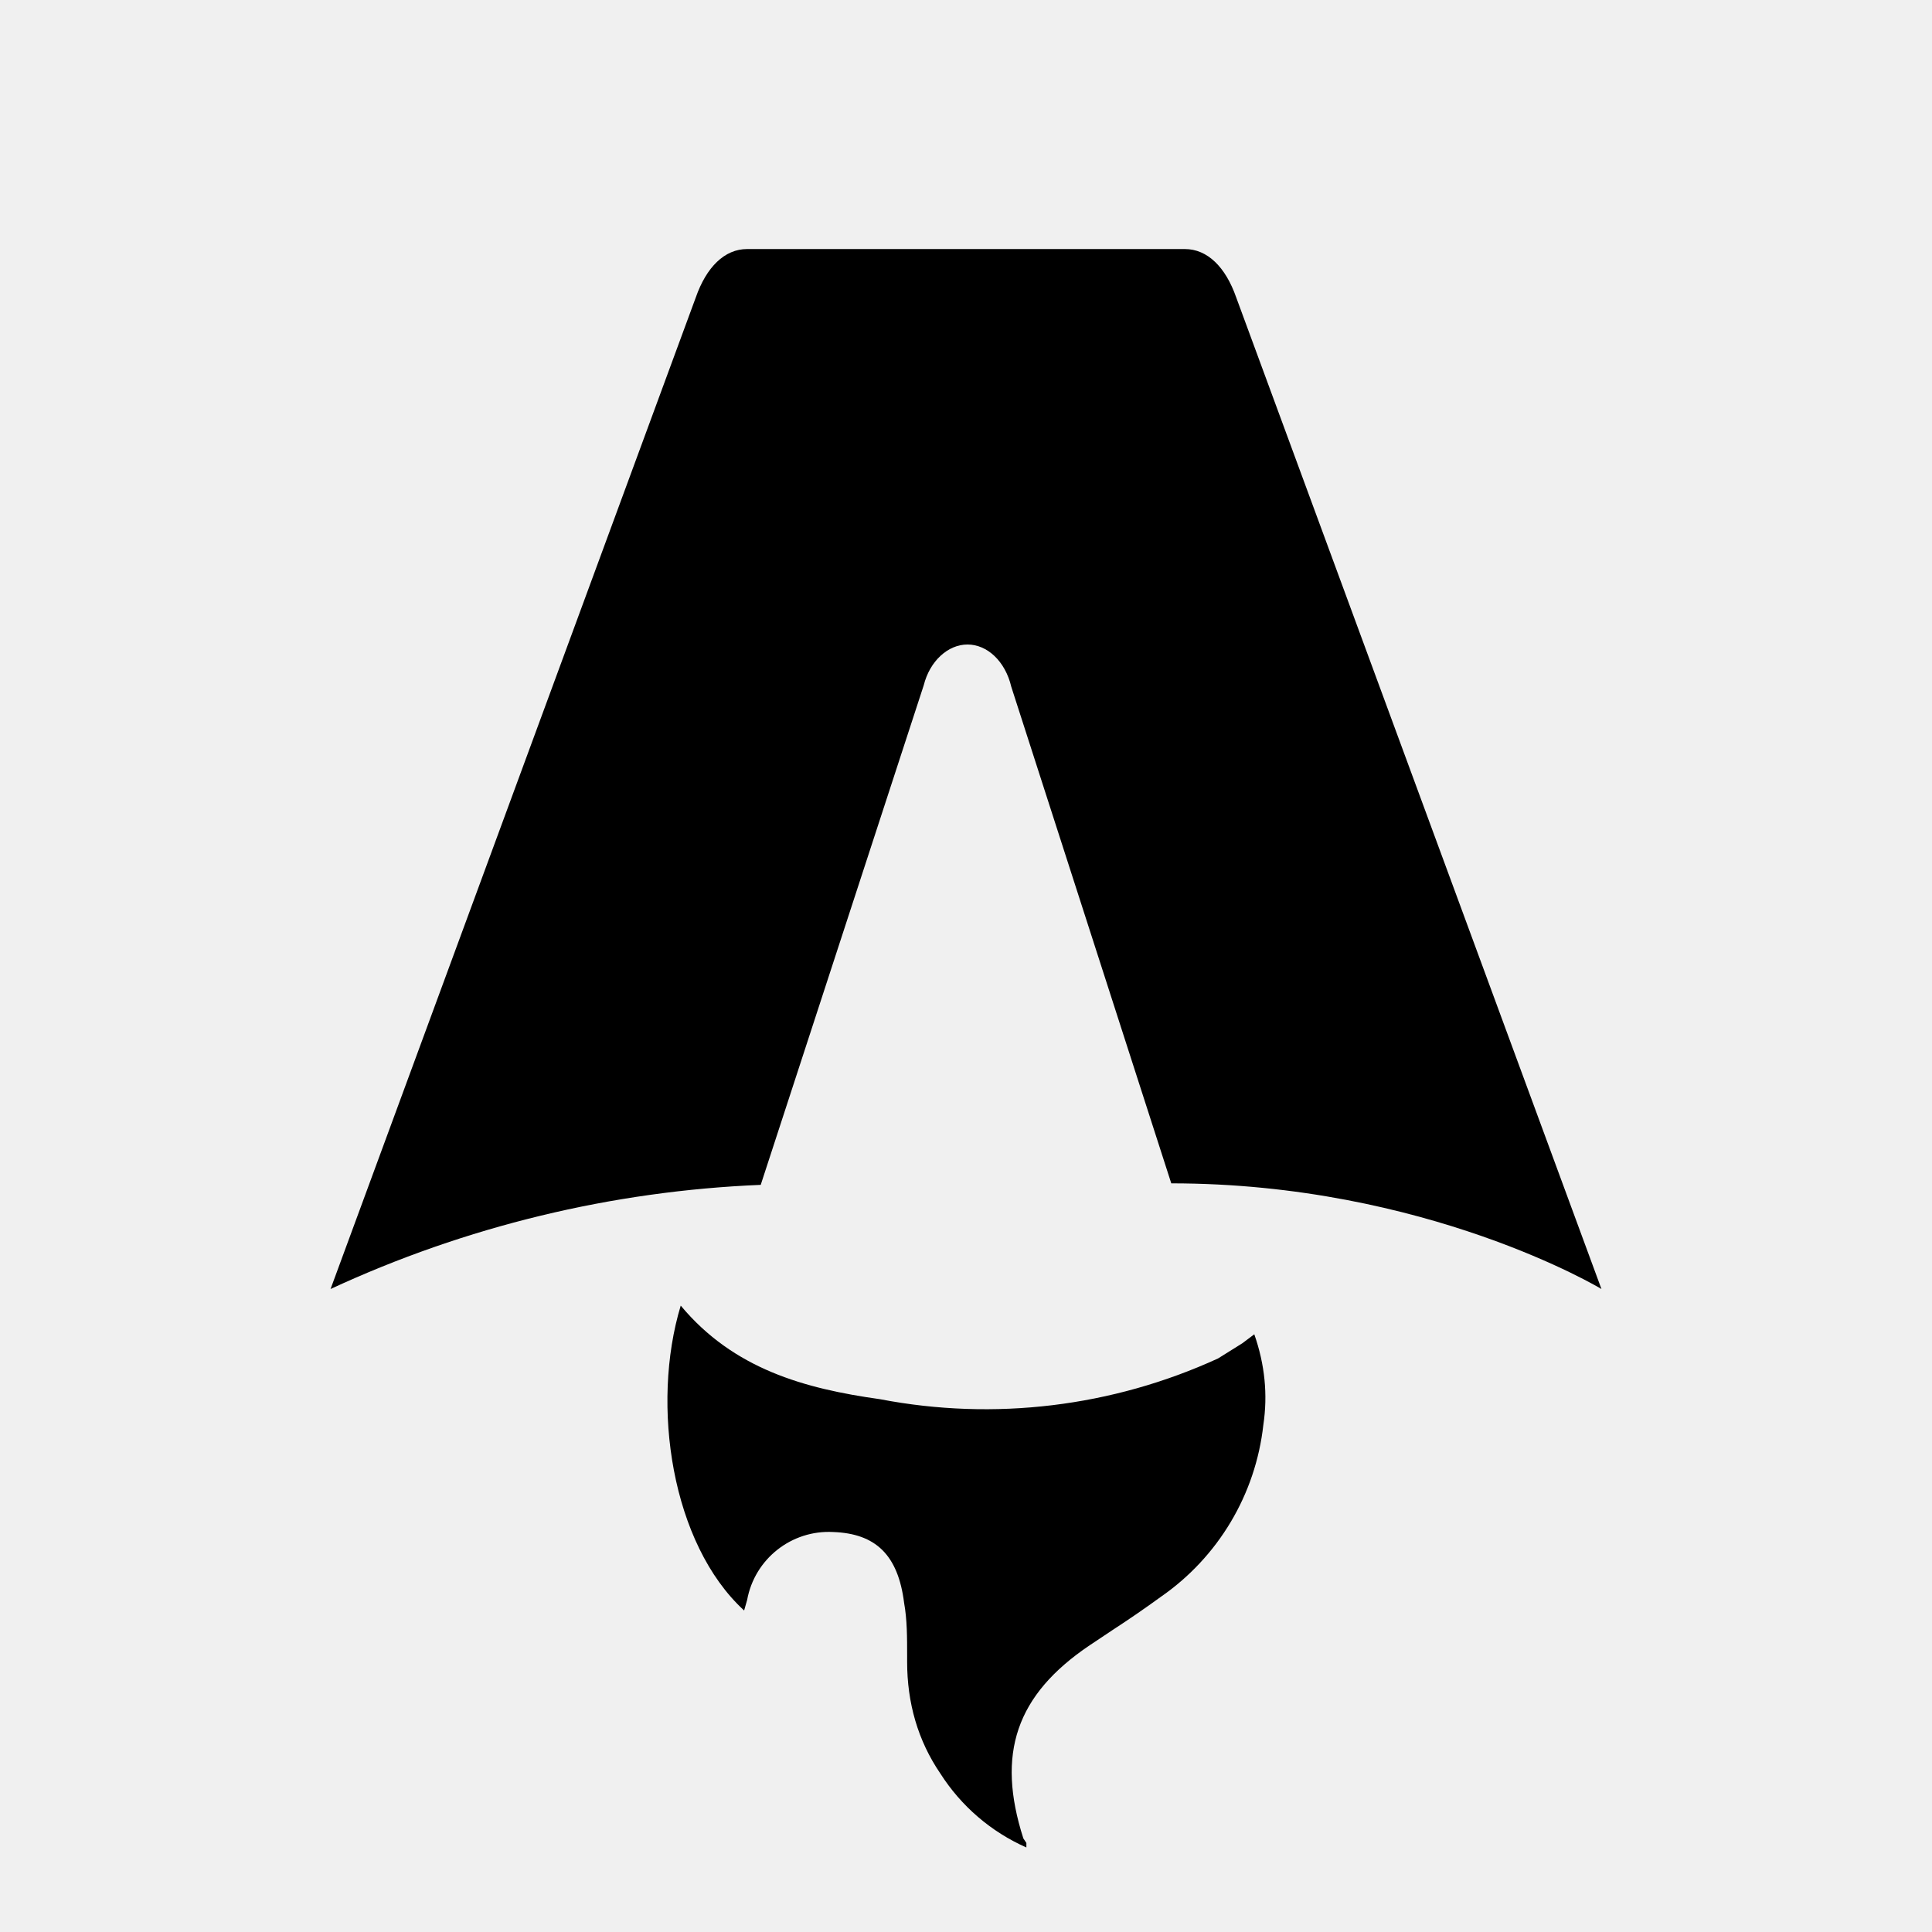
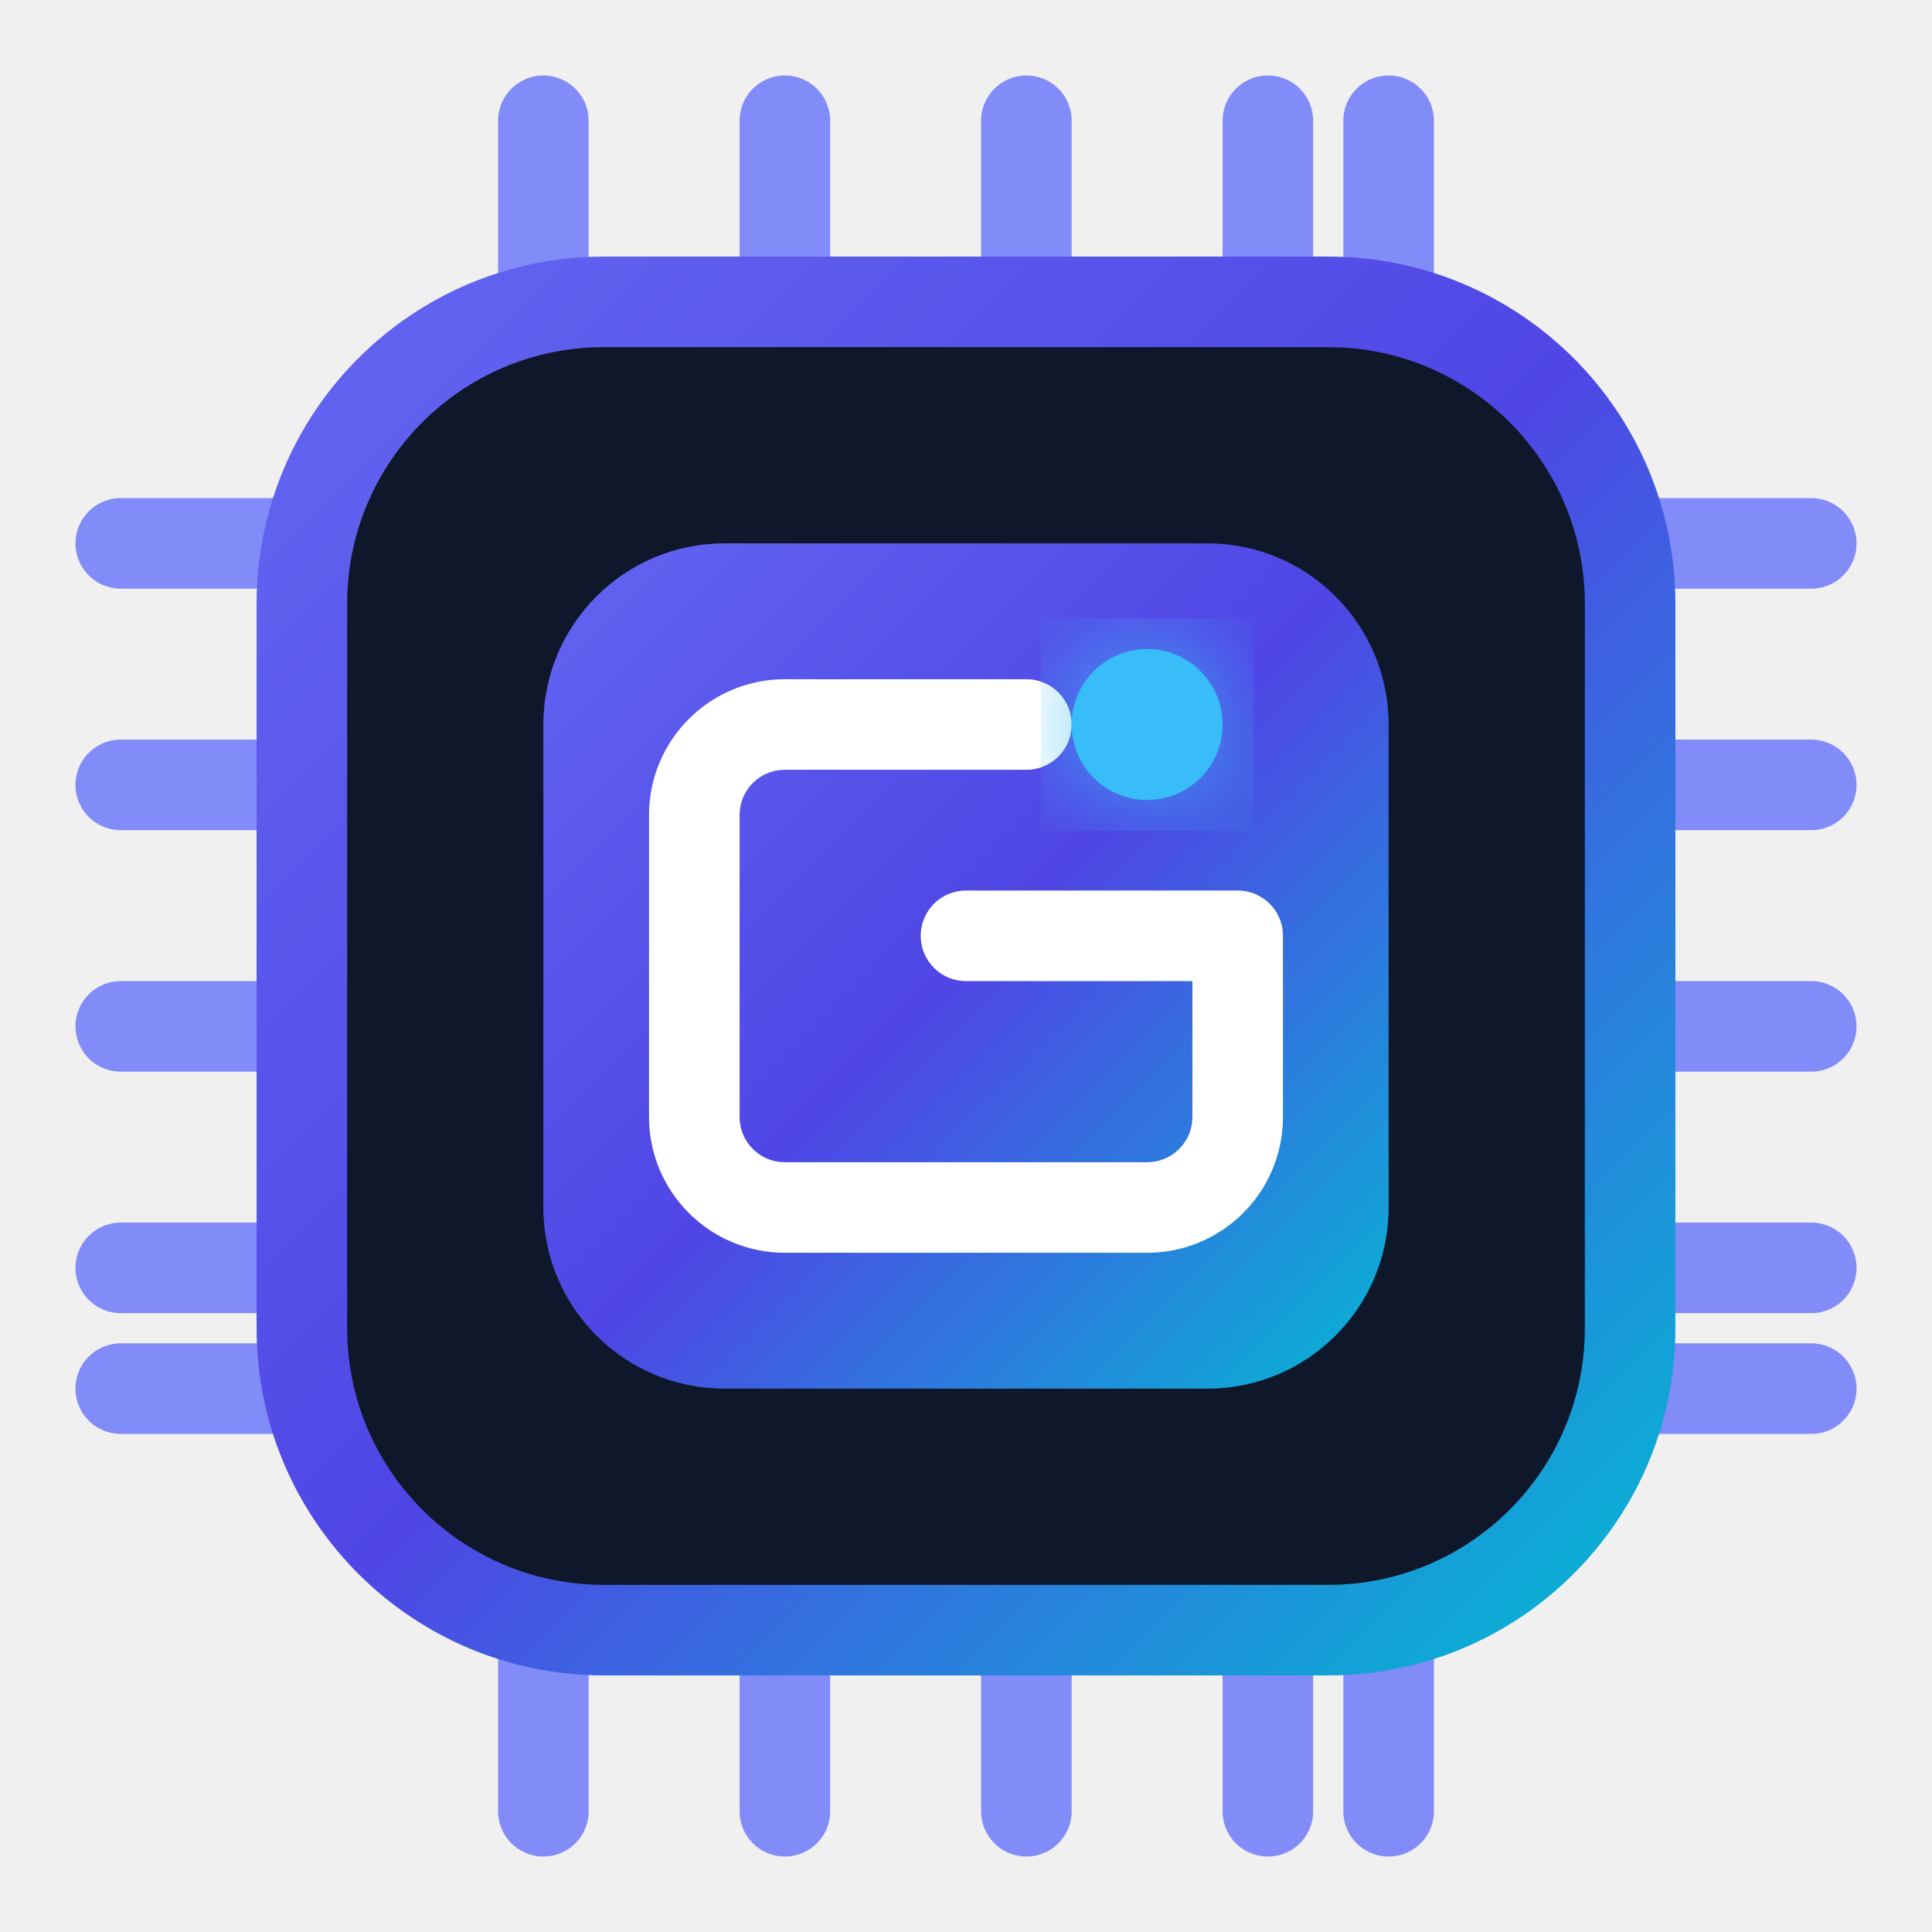
- <svg xmlns="http://www.w3.org/2000/svg" fill="none" viewBox="0 0 128 128">
-   <path d="M50.4 78.5a75.1 75.1 0 0 0-28.5 6.9l24.2-65.7c.7-2 1.9-3.2 3.4-3.2h29c1.5 0 2.7 1.2 3.4 3.2l24.2 65.7s-11.6-7-28.5-7L67 45.5c-.4-1.7-1.6-2.8-2.9-2.8-1.3 0-2.5 1.1-2.9 2.7L50.4 78.5Zm-1.1 28.2Zm-4.2-20.2c-2 6.6-.6 15.8 4.2 20.2a17.5 17.5 0 0 1 .2-.7 5.5 5.5 0 0 1 5.7-4.5c2.8.1 4.3 1.5 4.7 4.7.2 1.1.2 2.3.2 3.5v.4c0 2.7.7 5.2 2.2 7.4a13 13 0 0 0 5.7 4.9v-.3l-.2-.3c-1.8-5.6-.5-9.5 4.4-12.8l1.5-1a73 73 0 0 0 3.2-2.2 16 16 0 0 0 6.8-11.4c.3-2 .1-4-.6-6l-.8.6-1.6 1a37 37 0 0 1-22.4 2.7c-5-.7-9.7-2-13.2-6.2Z" />
-   <style>
-         path { fill: #000; }
-         @media (prefers-color-scheme: dark) {
-             path { fill: #FFF; }
-         }
-     </style>
+ <svg xmlns="http://www.w3.org/2000/svg" viewBox="0 0 64 64" fill="none">
+   <defs>
+     <linearGradient id="chipGrad" x1="0%" y1="0%" x2="100%" y2="100%">
+       <stop offset="0%" stop-color="#6366F1" />
+       <stop offset="50%" stop-color="#4F46E5" />
+       <stop offset="100%" stop-color="#06B6D4" />
+     </linearGradient>
+     <linearGradient id="coreGrad" x1="0%" y1="0%" x2="100%" y2="100%">
+       <stop offset="0%" stop-color="#38BDF8" />
+       <stop offset="100%" stop-color="#818CF8" />
+     </linearGradient>
+     <filter id="glow" x="-20%" y="-20%" width="140%" height="140%">
+       <feGaussianBlur stdDeviation="2" result="blur" />
+       <feComposite in="SourceGraphic" in2="blur" operator="over" />
+     </filter>
+   </defs>
+   <path d="M18 4V10M26 4V10M34 4V10M42 4V10M46 4V10" stroke="#818CF8" stroke-width="3" stroke-linecap="round" />
+   <path d="M18 54V60M26 54V60M34 54V60M42 54V60M46 54V60" stroke="#818CF8" stroke-width="3" stroke-linecap="round" />
+   <path d="M4 18H10M4 26H10M4 34H10M4 42H10M4 46H10" stroke="#818CF8" stroke-width="3" stroke-linecap="round" />
+   <path d="M54 18H60M54 26H60M54 34H60M54 42H60M54 46H60" stroke="#818CF8" stroke-width="3" stroke-linecap="round" />
+   <rect x="10" y="10" width="44" height="44" rx="10" fill="#0F172A" stroke="url(#chipGrad)" stroke-width="3" />
+   <rect x="18" y="18" width="28" height="28" rx="6" fill="url(#chipGrad)" />
+   <path d="M34 24H26C24.343 24 23 25.343 23 27V37C23 38.657 24.343 40 26 40H38C39.657 40 41 38.657 41 37V31H32" stroke="#FFFFFF" stroke-width="3" stroke-linecap="round" stroke-linejoin="round" />
+   <circle cx="38" cy="24" r="2.5" fill="#38BDF8" filter="url(#glow)" />
</svg>
